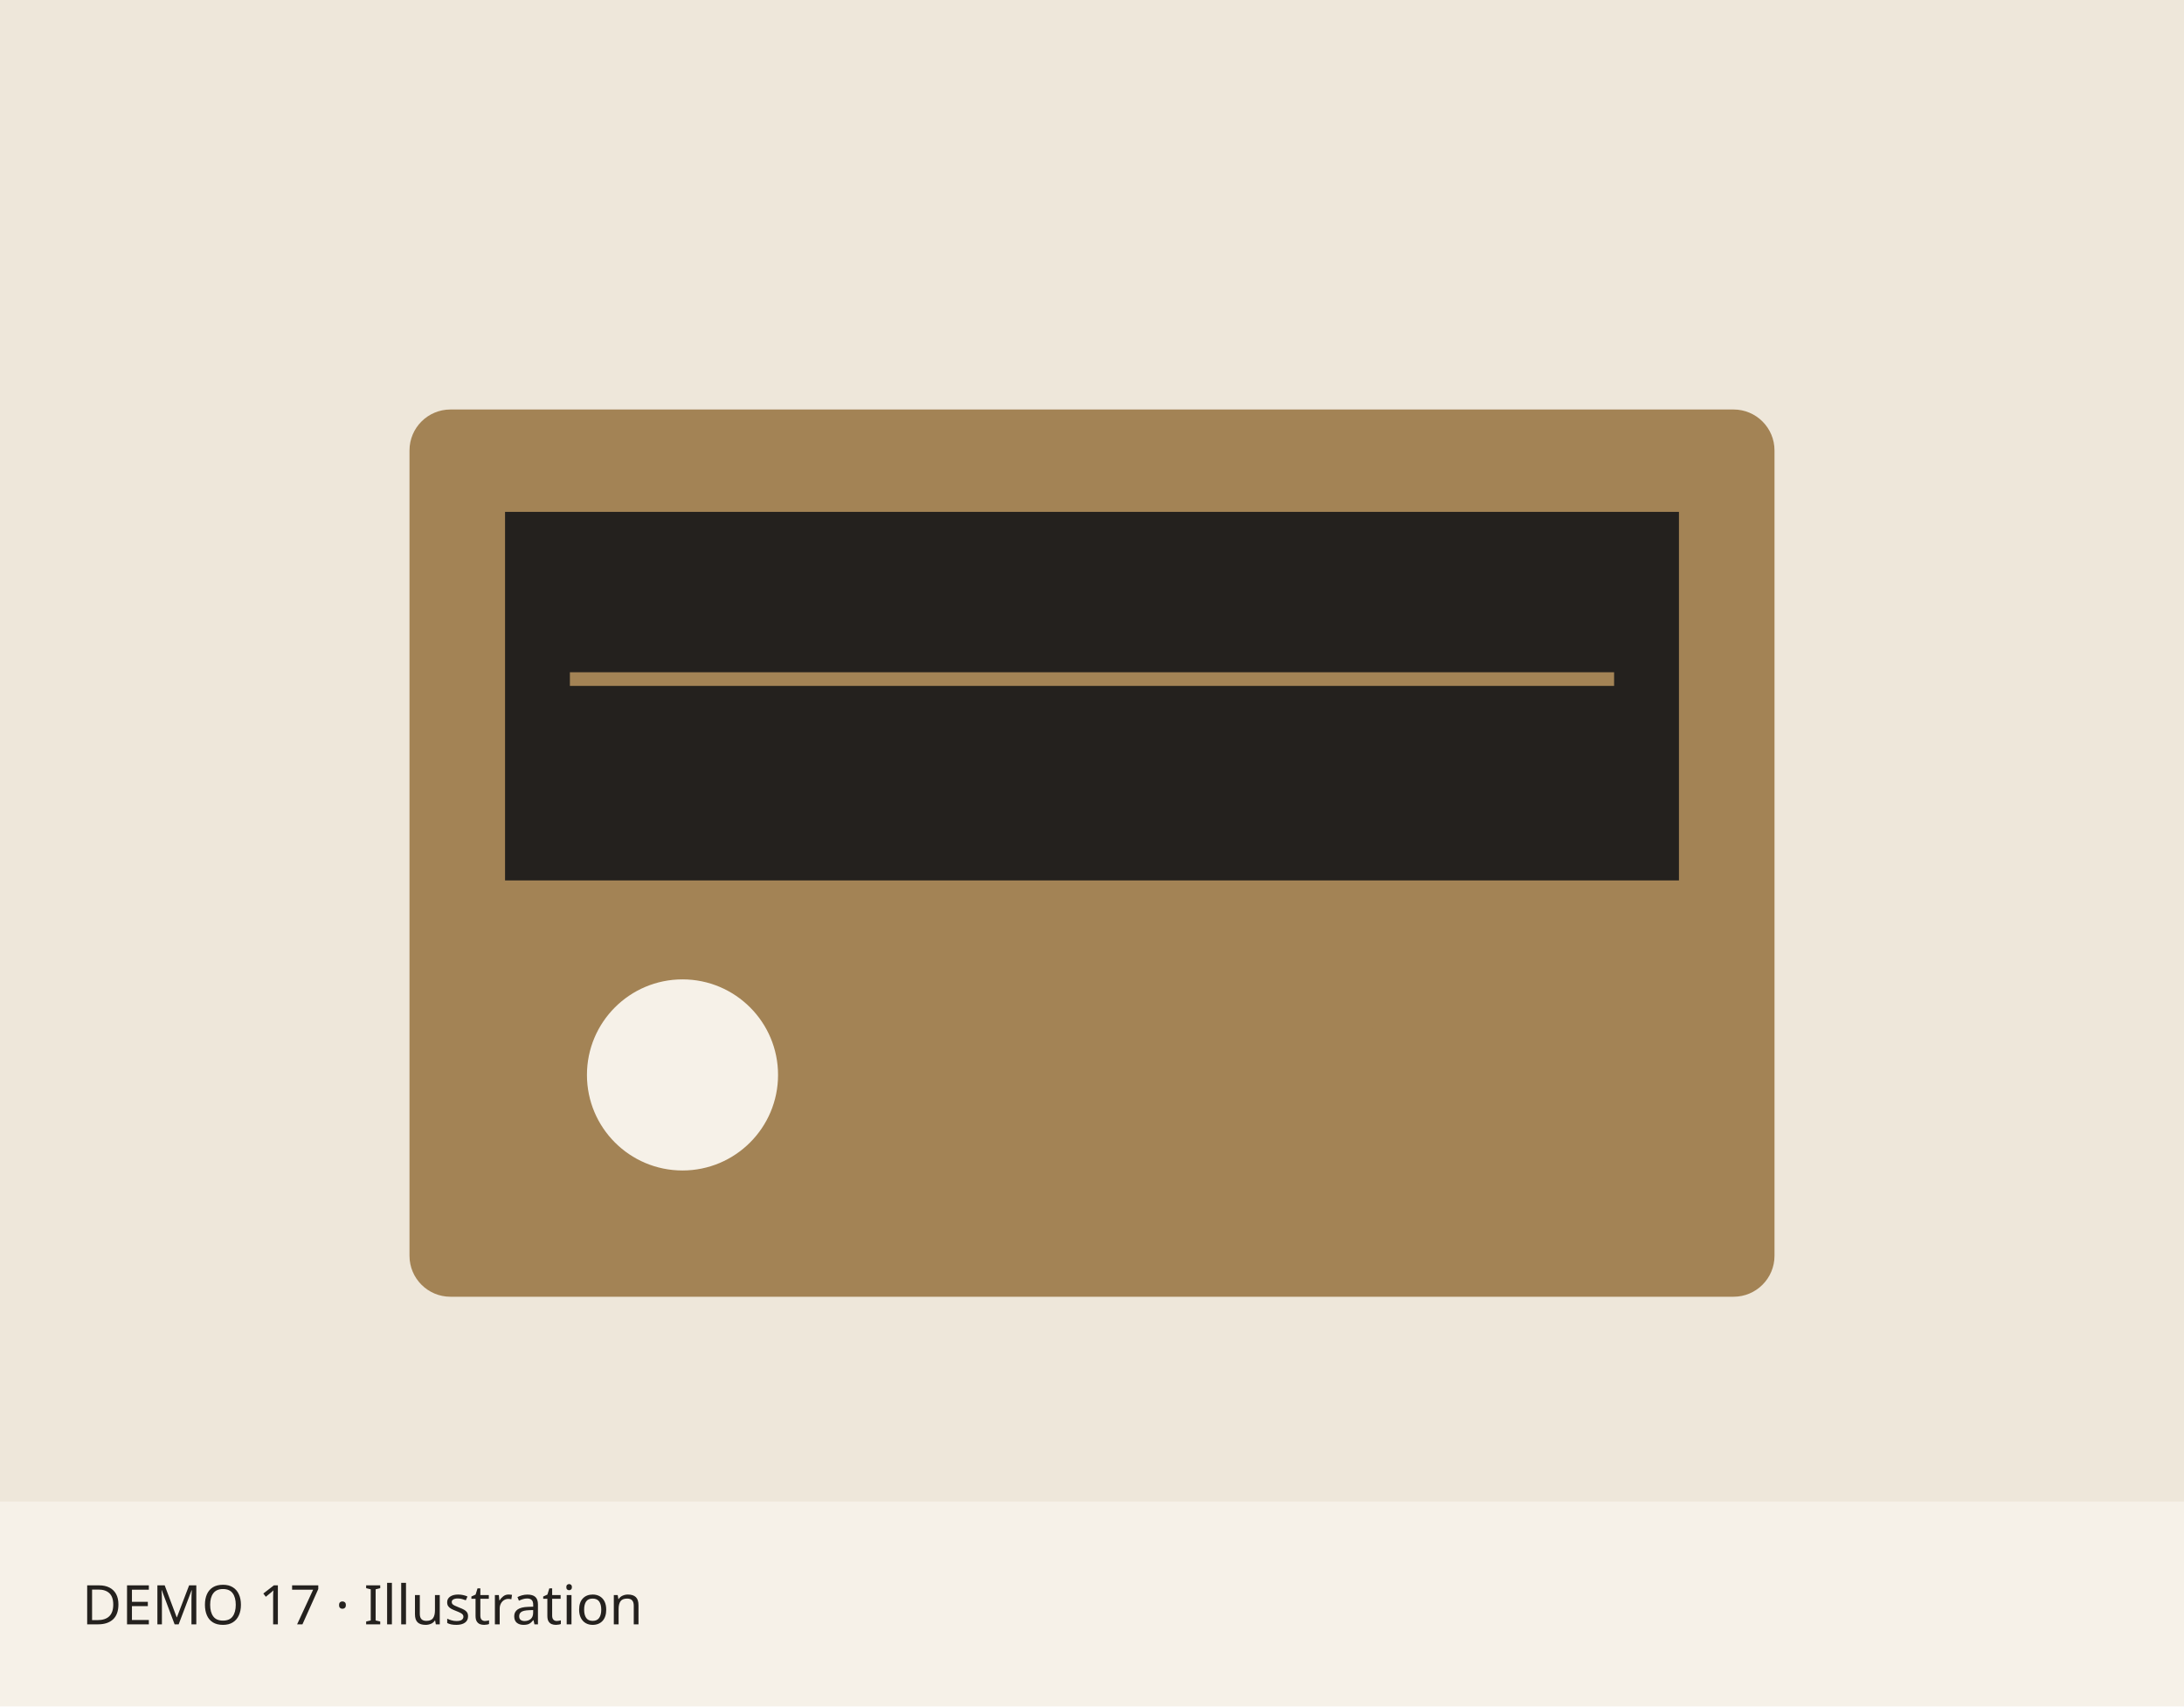
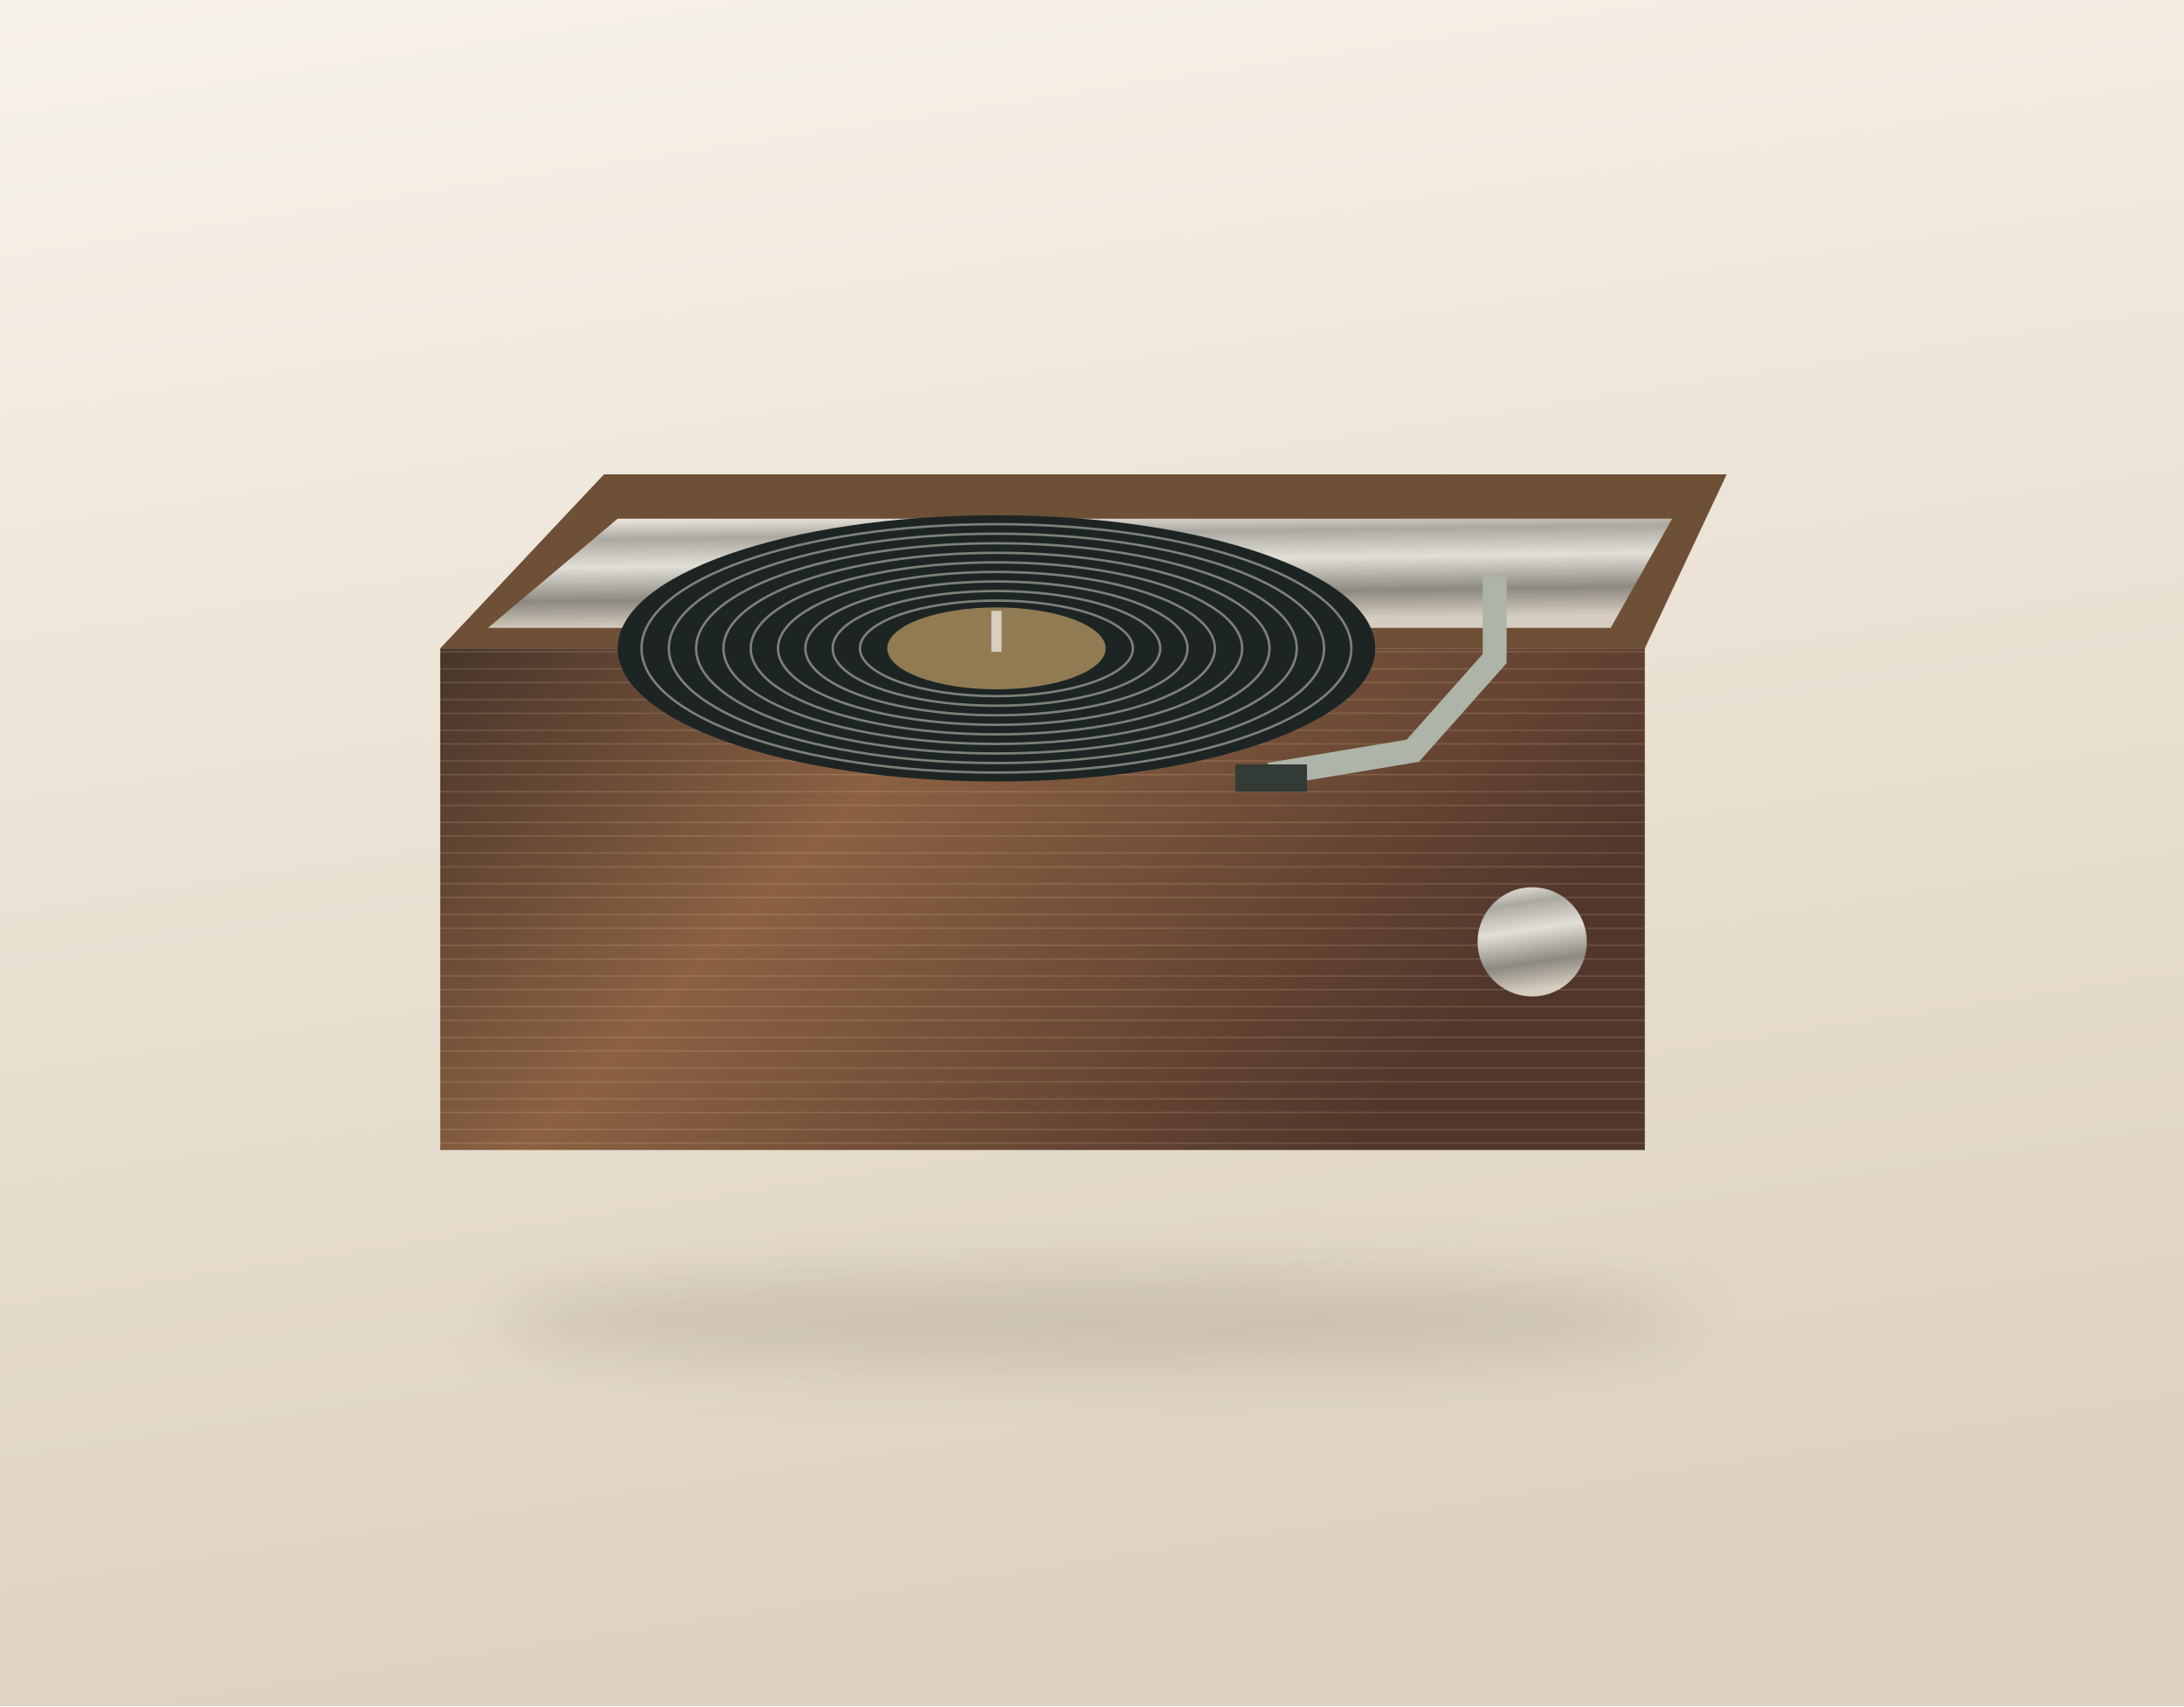
- <svg xmlns="http://www.w3.org/2000/svg" viewBox="0 0 640 500" role="img" aria-labelledby="title desc">
-   <rect width="640" height="500" fill="#eee7da" />
-   <g transform="">
-     <rect x="120" y="120" width="400" height="260" rx="12" fill="#a38355" />
-     <rect x="148" y="150" width="344" height="108" fill="#24211e" />
-     <path d="M167 199h306" stroke="#a38355" stroke-width="4" />
-     <circle cx="200" cy="315" r="28" fill="#f6f1e8" />
-     <circle cx="440" cy="315" r="40" fill="#a38355" />
-   </g>
-   <rect x="0" y="440" width="640" height="60" fill="#f6f1e8" />
-   <text x="24" y="476" font-family="sans-serif" font-size="16" fill="#24211e">DEMO 17 · Illustration</text>
+ <svg xmlns="http://www.w3.org/2000/svg" viewBox="0 0 640 500" width="640" height="500" role="img" aria-labelledby="title desc">
+   <defs>
+     <linearGradient id="paper" x2="0.2" y2="1">
+       <stop stop-color="#f7f2e9" />
+       <stop offset="1" stop-color="#ded2c0" />
+     </linearGradient>
+     <linearGradient id="metal" x2="0.15" y2="1">
+       <stop stop-color="#f3eee5" />
+       <stop offset=".2" stop-color="#aaa8a0" />
+       <stop offset=".45" stop-color="#e1dfd6" />
+       <stop offset=".75" stop-color="#8c8980" />
+       <stop offset="1" stop-color="#d5cdbf" />
+     </linearGradient>
+     <linearGradient id="brass" x2=".6" y2="1">
+       <stop stop-color="#d3b47e" />
+       <stop offset=".4" stop-color="#9a763d" />
+       <stop offset=".65" stop-color="#e1c690" />
+       <stop offset="1" stop-color="#705332" />
+     </linearGradient>
+     <linearGradient id="wood" x2="1" y2=".4">
+       <stop stop-color="#48352a" />
+       <stop offset=".4" stop-color="#8b6142" />
+       <stop offset="1" stop-color="#51362b" />
+     </linearGradient>
+     <linearGradient id="leather" x2=".3" y2="1">
+       <stop stop-color="#4b4941" />
+       <stop offset="1" stop-color="#1f2221" />
+     </linearGradient>
+     <radialGradient id="glass">
+       <stop stop-color="#b4bdad" />
+       <stop offset=".3" stop-color="#344a49" />
+       <stop offset=".64" stop-color="#172c32" />
+       <stop offset="1" stop-color="#0c1519" />
+     </radialGradient>
+     <radialGradient id="vinyl">
+       <stop stop-color="#414747" />
+       <stop offset="1" stop-color="#111b20" />
+     </radialGradient>
+     <filter id="shadow" x="-50%" y="-80%" width="200%" height="260%">
+       <feGaussianBlur stdDeviation="9" />
+     </filter>
+     <pattern id="grain" width="14" height="9" patternUnits="userSpaceOnUse">
+       <path d="M0 2h14M0 7h14" stroke="#e9d1a8" stroke-width=".35" opacity=".2" />
+     </pattern>
+     <pattern id="cloth" width="5" height="5" patternUnits="userSpaceOnUse">
+       <path d="M0 0h5M0 0v5" stroke="#989282" stroke-width=".7" opacity=".25" />
+     </pattern>
+   </defs>
+   <rect width="640" height="500" fill="url(#paper)" />
+   <ellipse cx="320" cy="387" rx="175" ry="14" fill="#51452e" opacity=".16" filter="url(#shadow)" />
+   <path d="M129 190l48-51h329l-24 51z" fill="#6e5037" />
+   <path d="M129 190h353v147H129z" fill="url(#wood)" />
+   <path d="M129 190h353v147H129z" fill="url(#grain)" />
+   <path d="M143 184l38-32h309l-18 32z" fill="url(#metal)" />
+   <ellipse cx="292" cy="190" rx="111" ry="39" fill="#1c2524" />
+   <ellipse cx="292" cy="190" rx="40" ry="14.0" fill="none" stroke="#7c8278" stroke-width=".7" />
+   <ellipse cx="292" cy="190" rx="48" ry="16.8" fill="none" stroke="#7c8278" stroke-width=".7" />
+   <ellipse cx="292" cy="190" rx="56" ry="19.6" fill="none" stroke="#7c8278" stroke-width=".7" />
+   <ellipse cx="292" cy="190" rx="64" ry="22.4" fill="none" stroke="#7c8278" stroke-width=".7" />
+   <ellipse cx="292" cy="190" rx="72" ry="25.2" fill="none" stroke="#7c8278" stroke-width=".7" />
+   <ellipse cx="292" cy="190" rx="80" ry="28.0" fill="none" stroke="#7c8278" stroke-width=".7" />
+   <ellipse cx="292" cy="190" rx="88" ry="30.8" fill="none" stroke="#7c8278" stroke-width=".7" />
+   <ellipse cx="292" cy="190" rx="96" ry="33.6" fill="none" stroke="#7c8278" stroke-width=".7" />
+   <ellipse cx="292" cy="190" rx="104" ry="36.4" fill="none" stroke="#7c8278" stroke-width=".7" />
+   <ellipse cx="292" cy="190" rx="32" ry="12" fill="#907b52" />
+   <path d="M292 179v12" stroke="#d7d0bf" stroke-width="3" />
+   <path d="M438 169v24l-24 27-42 7" fill="none" stroke="#afb4a8" stroke-width="7" />
+   <rect x="362" y="224" width="21" height="8" fill="#323b35" />
+   <circle cx="449" cy="276" r="16" fill="url(#metal)" />
</svg>
